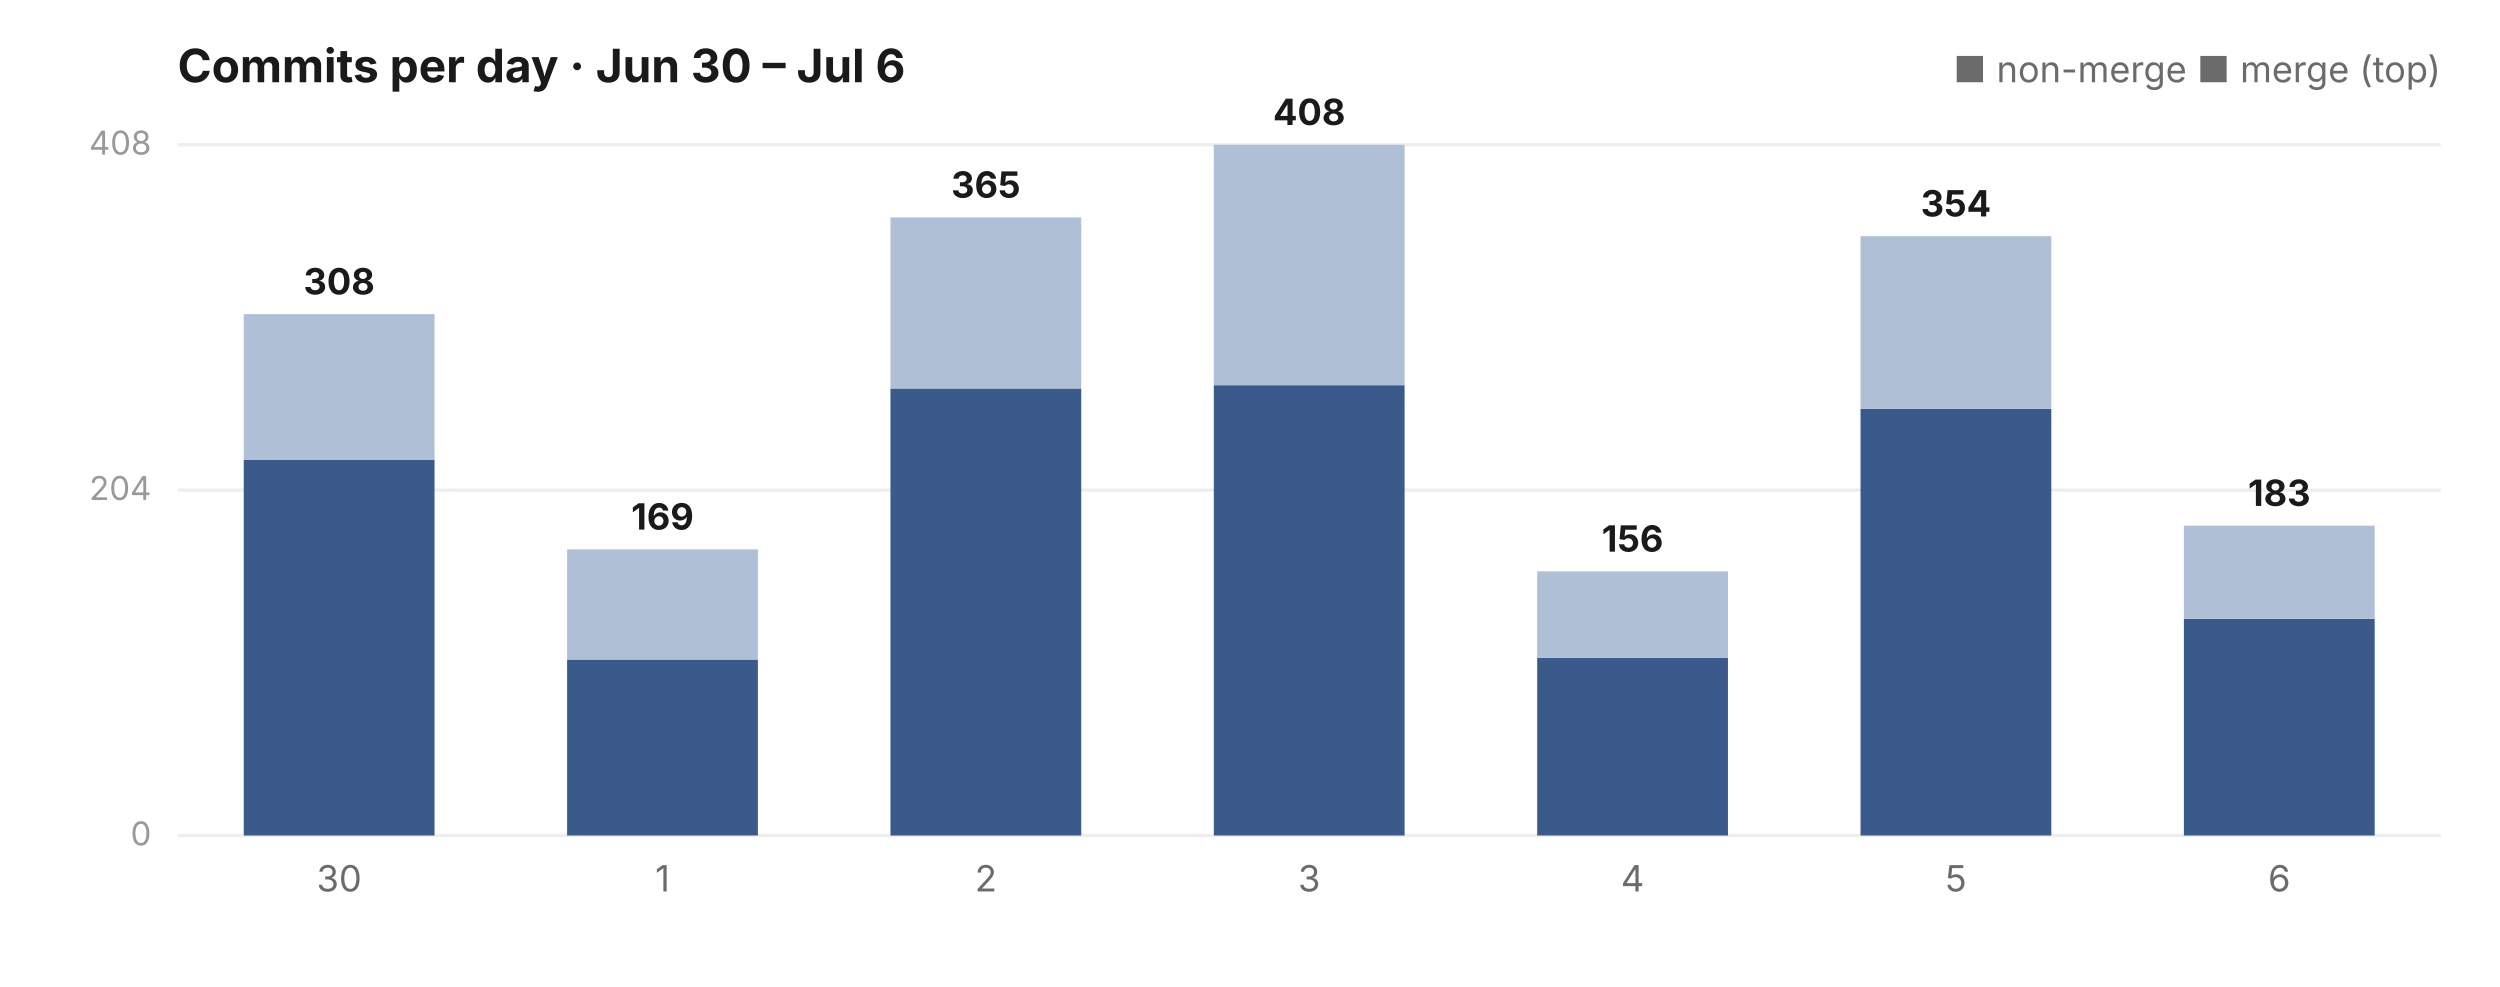
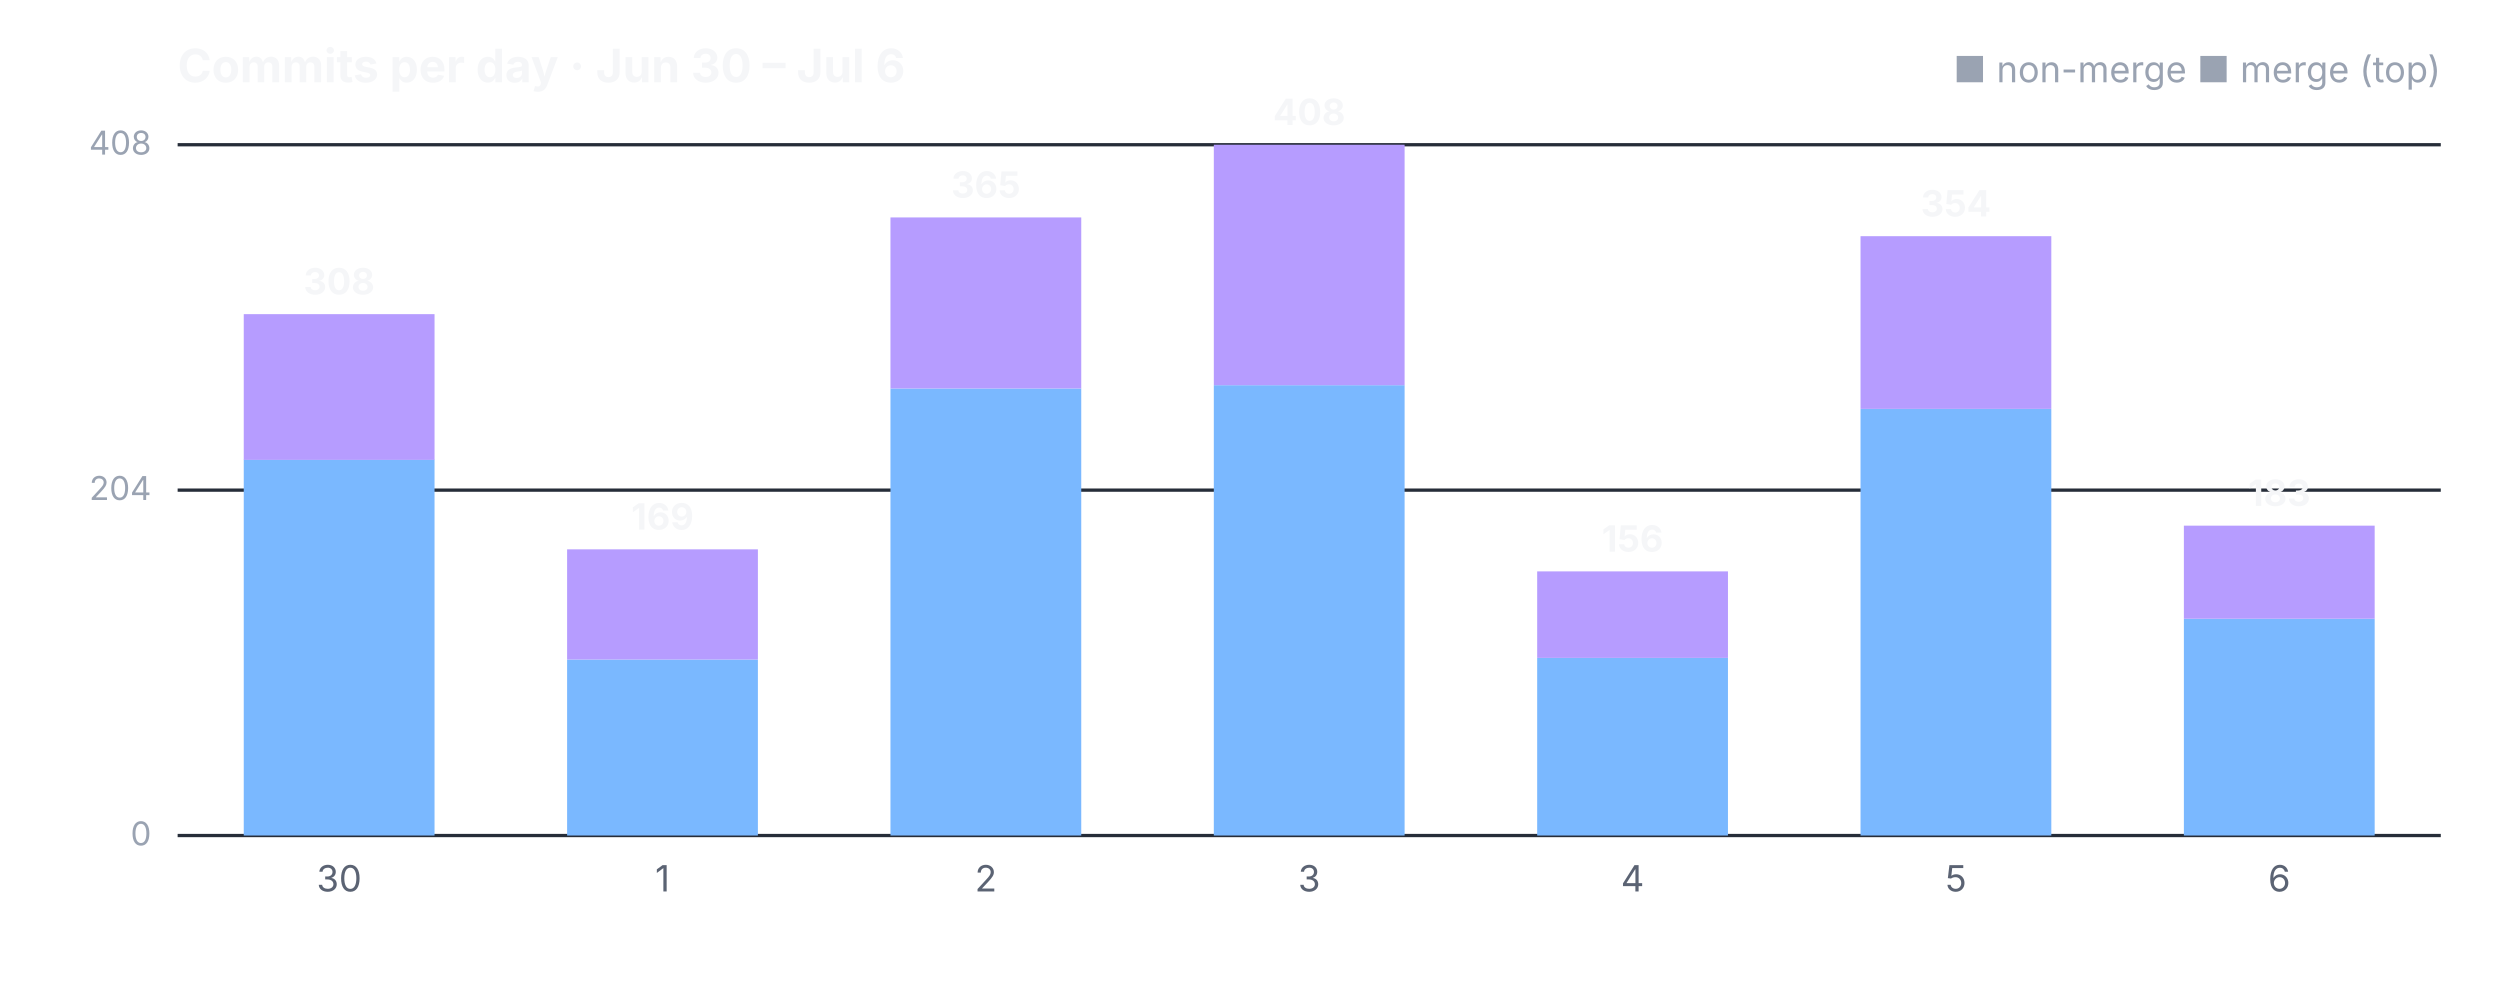
- <svg xmlns="http://www.w3.org/2000/svg" viewBox="0 0 760 300" width="760" height="300" style="max-width:100%;height:auto;font-family:-apple-system,Segoe UI,sans-serif;background:#fff;border:1px solid #e7e7e4;border-radius:8px">
-   <text x="54" y="25" font-size="14" font-weight="700" fill="#1a1a1a">Commits per day · Jun 30 – Jul 6</text>
-   <text x="742" y="25" font-size="11" fill="#6b6b6b" text-anchor="end">■ non-merge ■ merge (top)</text>
-   <line x1="54" y1="254.0" x2="742" y2="254.0" stroke="#eee" />
-   <text x="46" y="257.0" font-size="10" fill="#999" text-anchor="end">0</text>
-   <line x1="54" y1="149.0" x2="742" y2="149.0" stroke="#eee" />
-   <text x="46" y="152.0" font-size="10" fill="#999" text-anchor="end">204</text>
-   <line x1="54" y1="44.0" x2="742" y2="44.0" stroke="#eee" />
-   <text x="46" y="47.0" font-size="10" fill="#999" text-anchor="end">408</text>
-   <rect x="74.1" y="139.7" width="58.0" height="114.3" fill="#3a5a8c" />
-   <rect x="74.1" y="95.5" width="58.0" height="44.3" fill="#aebfd6" />
-   <text x="103.1" y="271.0" font-size="11" fill="#6b6b6b" text-anchor="middle">30</text>
-   <text x="103.1" y="89.5" font-size="11" fill="#1a1a1a" text-anchor="middle" font-weight="700">308</text>
-   <rect x="172.4" y="200.5" width="58.0" height="53.5" fill="#3a5a8c" />
-   <rect x="172.4" y="167.0" width="58.0" height="33.5" fill="#aebfd6" />
-   <text x="201.4" y="271.0" font-size="11" fill="#6b6b6b" text-anchor="middle">1</text>
-   <text x="201.4" y="161.0" font-size="11" fill="#1a1a1a" text-anchor="middle" font-weight="700">169</text>
-   <rect x="270.7" y="118.1" width="58.0" height="135.9" fill="#3a5a8c" />
-   <rect x="270.7" y="66.1" width="58.0" height="52.0" fill="#aebfd6" />
-   <text x="299.7" y="271.0" font-size="11" fill="#6b6b6b" text-anchor="middle">2</text>
-   <text x="299.7" y="60.1" font-size="11" fill="#1a1a1a" text-anchor="middle" font-weight="700">365</text>
-   <rect x="369.0" y="117.1" width="58.0" height="136.9" fill="#3a5a8c" />
-   <rect x="369.0" y="44.0" width="58.0" height="73.1" fill="#aebfd6" />
-   <text x="398.0" y="271.0" font-size="11" fill="#6b6b6b" text-anchor="middle">3</text>
-   <text x="398.0" y="38.0" font-size="11" fill="#1a1a1a" text-anchor="middle" font-weight="700">408</text>
-   <rect x="467.3" y="200.0" width="58.0" height="54.0" fill="#3a5a8c" />
-   <rect x="467.3" y="173.7" width="58.0" height="26.3" fill="#aebfd6" />
-   <text x="496.3" y="271.0" font-size="11" fill="#6b6b6b" text-anchor="middle">4</text>
-   <text x="496.3" y="167.7" font-size="11" fill="#1a1a1a" text-anchor="middle" font-weight="700">156</text>
-   <rect x="565.6" y="124.3" width="58.0" height="129.7" fill="#3a5a8c" />
-   <rect x="565.6" y="71.8" width="58.0" height="52.5" fill="#aebfd6" />
-   <text x="594.6" y="271.0" font-size="11" fill="#6b6b6b" text-anchor="middle">5</text>
-   <text x="594.6" y="65.8" font-size="11" fill="#1a1a1a" text-anchor="middle" font-weight="700">354</text>
-   <rect x="663.9" y="188.1" width="58.0" height="65.9" fill="#3a5a8c" />
-   <rect x="663.9" y="159.8" width="58.0" height="28.3" fill="#aebfd6" />
-   <text x="692.9" y="271.0" font-size="11" fill="#6b6b6b" text-anchor="middle">6</text>
-   <text x="692.9" y="153.8" font-size="11" fill="#1a1a1a" text-anchor="middle" font-weight="700">183</text>
+ <svg xmlns="http://www.w3.org/2000/svg" viewBox="0 0 760 300" width="760" height="300" style="max-width:100%;height:auto;font-family:-apple-system,Segoe UI,sans-serif;background:#101319;border:1px solid #36404f;border-radius:8px">
+   <text x="54" y="25" font-size="14" font-weight="700" fill="#f5f6f8">Commits per day · Jun 30 – Jul 6</text>
+   <text x="742" y="25" font-size="11" fill="#9aa3b2" text-anchor="end">■ non-merge ■ merge (top)</text>
+   <line x1="54" y1="254.0" x2="742" y2="254.0" stroke="#262d39" />
+   <text x="46" y="257.0" font-size="10" fill="#9aa3b2" text-anchor="end">0</text>
+   <line x1="54" y1="149.0" x2="742" y2="149.0" stroke="#262d39" />
+   <text x="46" y="152.0" font-size="10" fill="#9aa3b2" text-anchor="end">204</text>
+   <line x1="54" y1="44.0" x2="742" y2="44.0" stroke="#262d39" />
+   <text x="46" y="47.0" font-size="10" fill="#9aa3b2" text-anchor="end">408</text>
+   <rect x="74.1" y="139.7" width="58.0" height="114.3" fill="#7ab8ff" />
+   <rect x="74.1" y="95.5" width="58.0" height="44.3" fill="#b69cff" />
+   <text x="103.1" y="271.0" font-size="11" fill="#5b6373" text-anchor="middle">30</text>
+   <text x="103.1" y="89.5" font-size="11" fill="#f5f6f8" text-anchor="middle" font-weight="700">308</text>
+   <rect x="172.4" y="200.5" width="58.0" height="53.5" fill="#7ab8ff" />
+   <rect x="172.4" y="167.0" width="58.0" height="33.5" fill="#b69cff" />
+   <text x="201.4" y="271.0" font-size="11" fill="#5b6373" text-anchor="middle">1</text>
+   <text x="201.4" y="161.0" font-size="11" fill="#f5f6f8" text-anchor="middle" font-weight="700">169</text>
+   <rect x="270.7" y="118.1" width="58.0" height="135.9" fill="#7ab8ff" />
+   <rect x="270.7" y="66.1" width="58.0" height="52.0" fill="#b69cff" />
+   <text x="299.7" y="271.0" font-size="11" fill="#5b6373" text-anchor="middle">2</text>
+   <text x="299.7" y="60.1" font-size="11" fill="#f5f6f8" text-anchor="middle" font-weight="700">365</text>
+   <rect x="369.0" y="117.1" width="58.0" height="136.9" fill="#7ab8ff" />
+   <rect x="369.0" y="44.0" width="58.0" height="73.1" fill="#b69cff" />
+   <text x="398.0" y="271.0" font-size="11" fill="#5b6373" text-anchor="middle">3</text>
+   <text x="398.0" y="38.0" font-size="11" fill="#f5f6f8" text-anchor="middle" font-weight="700">408</text>
+   <rect x="467.3" y="200.0" width="58.0" height="54.0" fill="#7ab8ff" />
+   <rect x="467.3" y="173.7" width="58.0" height="26.3" fill="#b69cff" />
+   <text x="496.3" y="271.0" font-size="11" fill="#5b6373" text-anchor="middle">4</text>
+   <text x="496.3" y="167.7" font-size="11" fill="#f5f6f8" text-anchor="middle" font-weight="700">156</text>
+   <rect x="565.6" y="124.3" width="58.0" height="129.7" fill="#7ab8ff" />
+   <rect x="565.6" y="71.8" width="58.0" height="52.5" fill="#b69cff" />
+   <text x="594.6" y="271.0" font-size="11" fill="#5b6373" text-anchor="middle">5</text>
+   <text x="594.6" y="65.8" font-size="11" fill="#f5f6f8" text-anchor="middle" font-weight="700">354</text>
+   <rect x="663.9" y="188.1" width="58.0" height="65.9" fill="#7ab8ff" />
+   <rect x="663.9" y="159.8" width="58.0" height="28.3" fill="#b69cff" />
+   <text x="692.9" y="271.0" font-size="11" fill="#5b6373" text-anchor="middle">6</text>
+   <text x="692.9" y="153.8" font-size="11" fill="#f5f6f8" text-anchor="middle" font-weight="700">183</text>
</svg>
